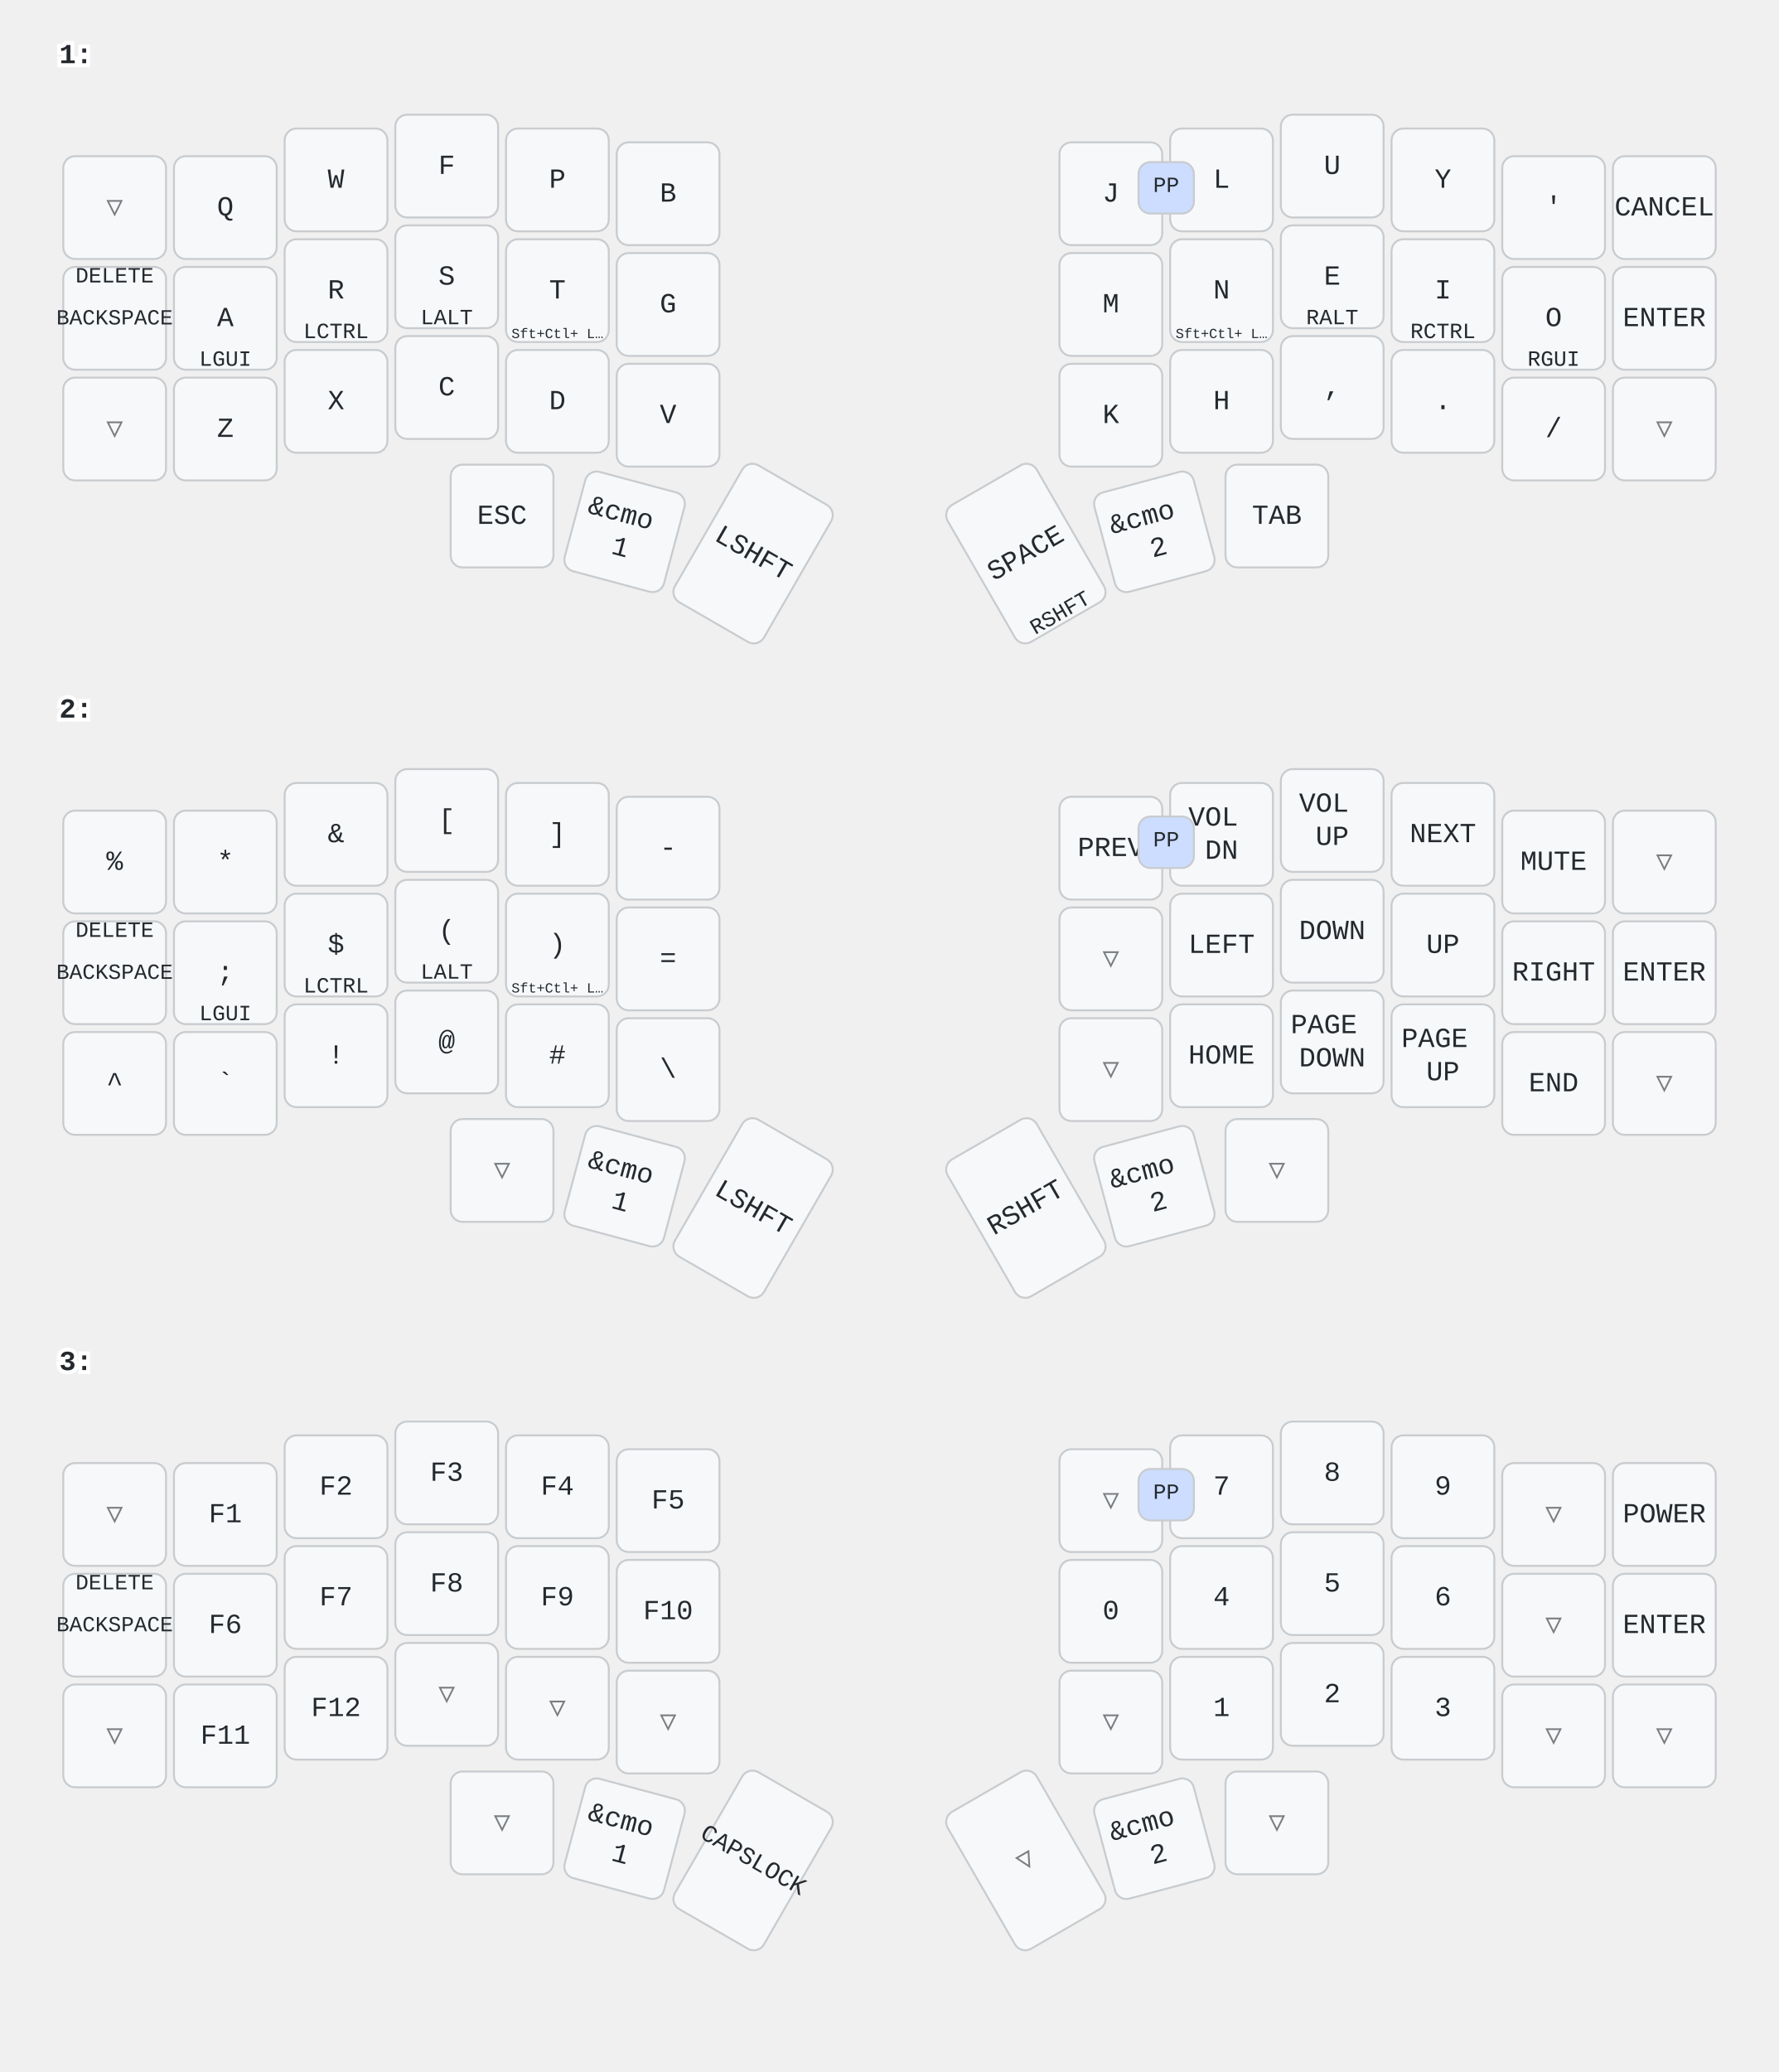
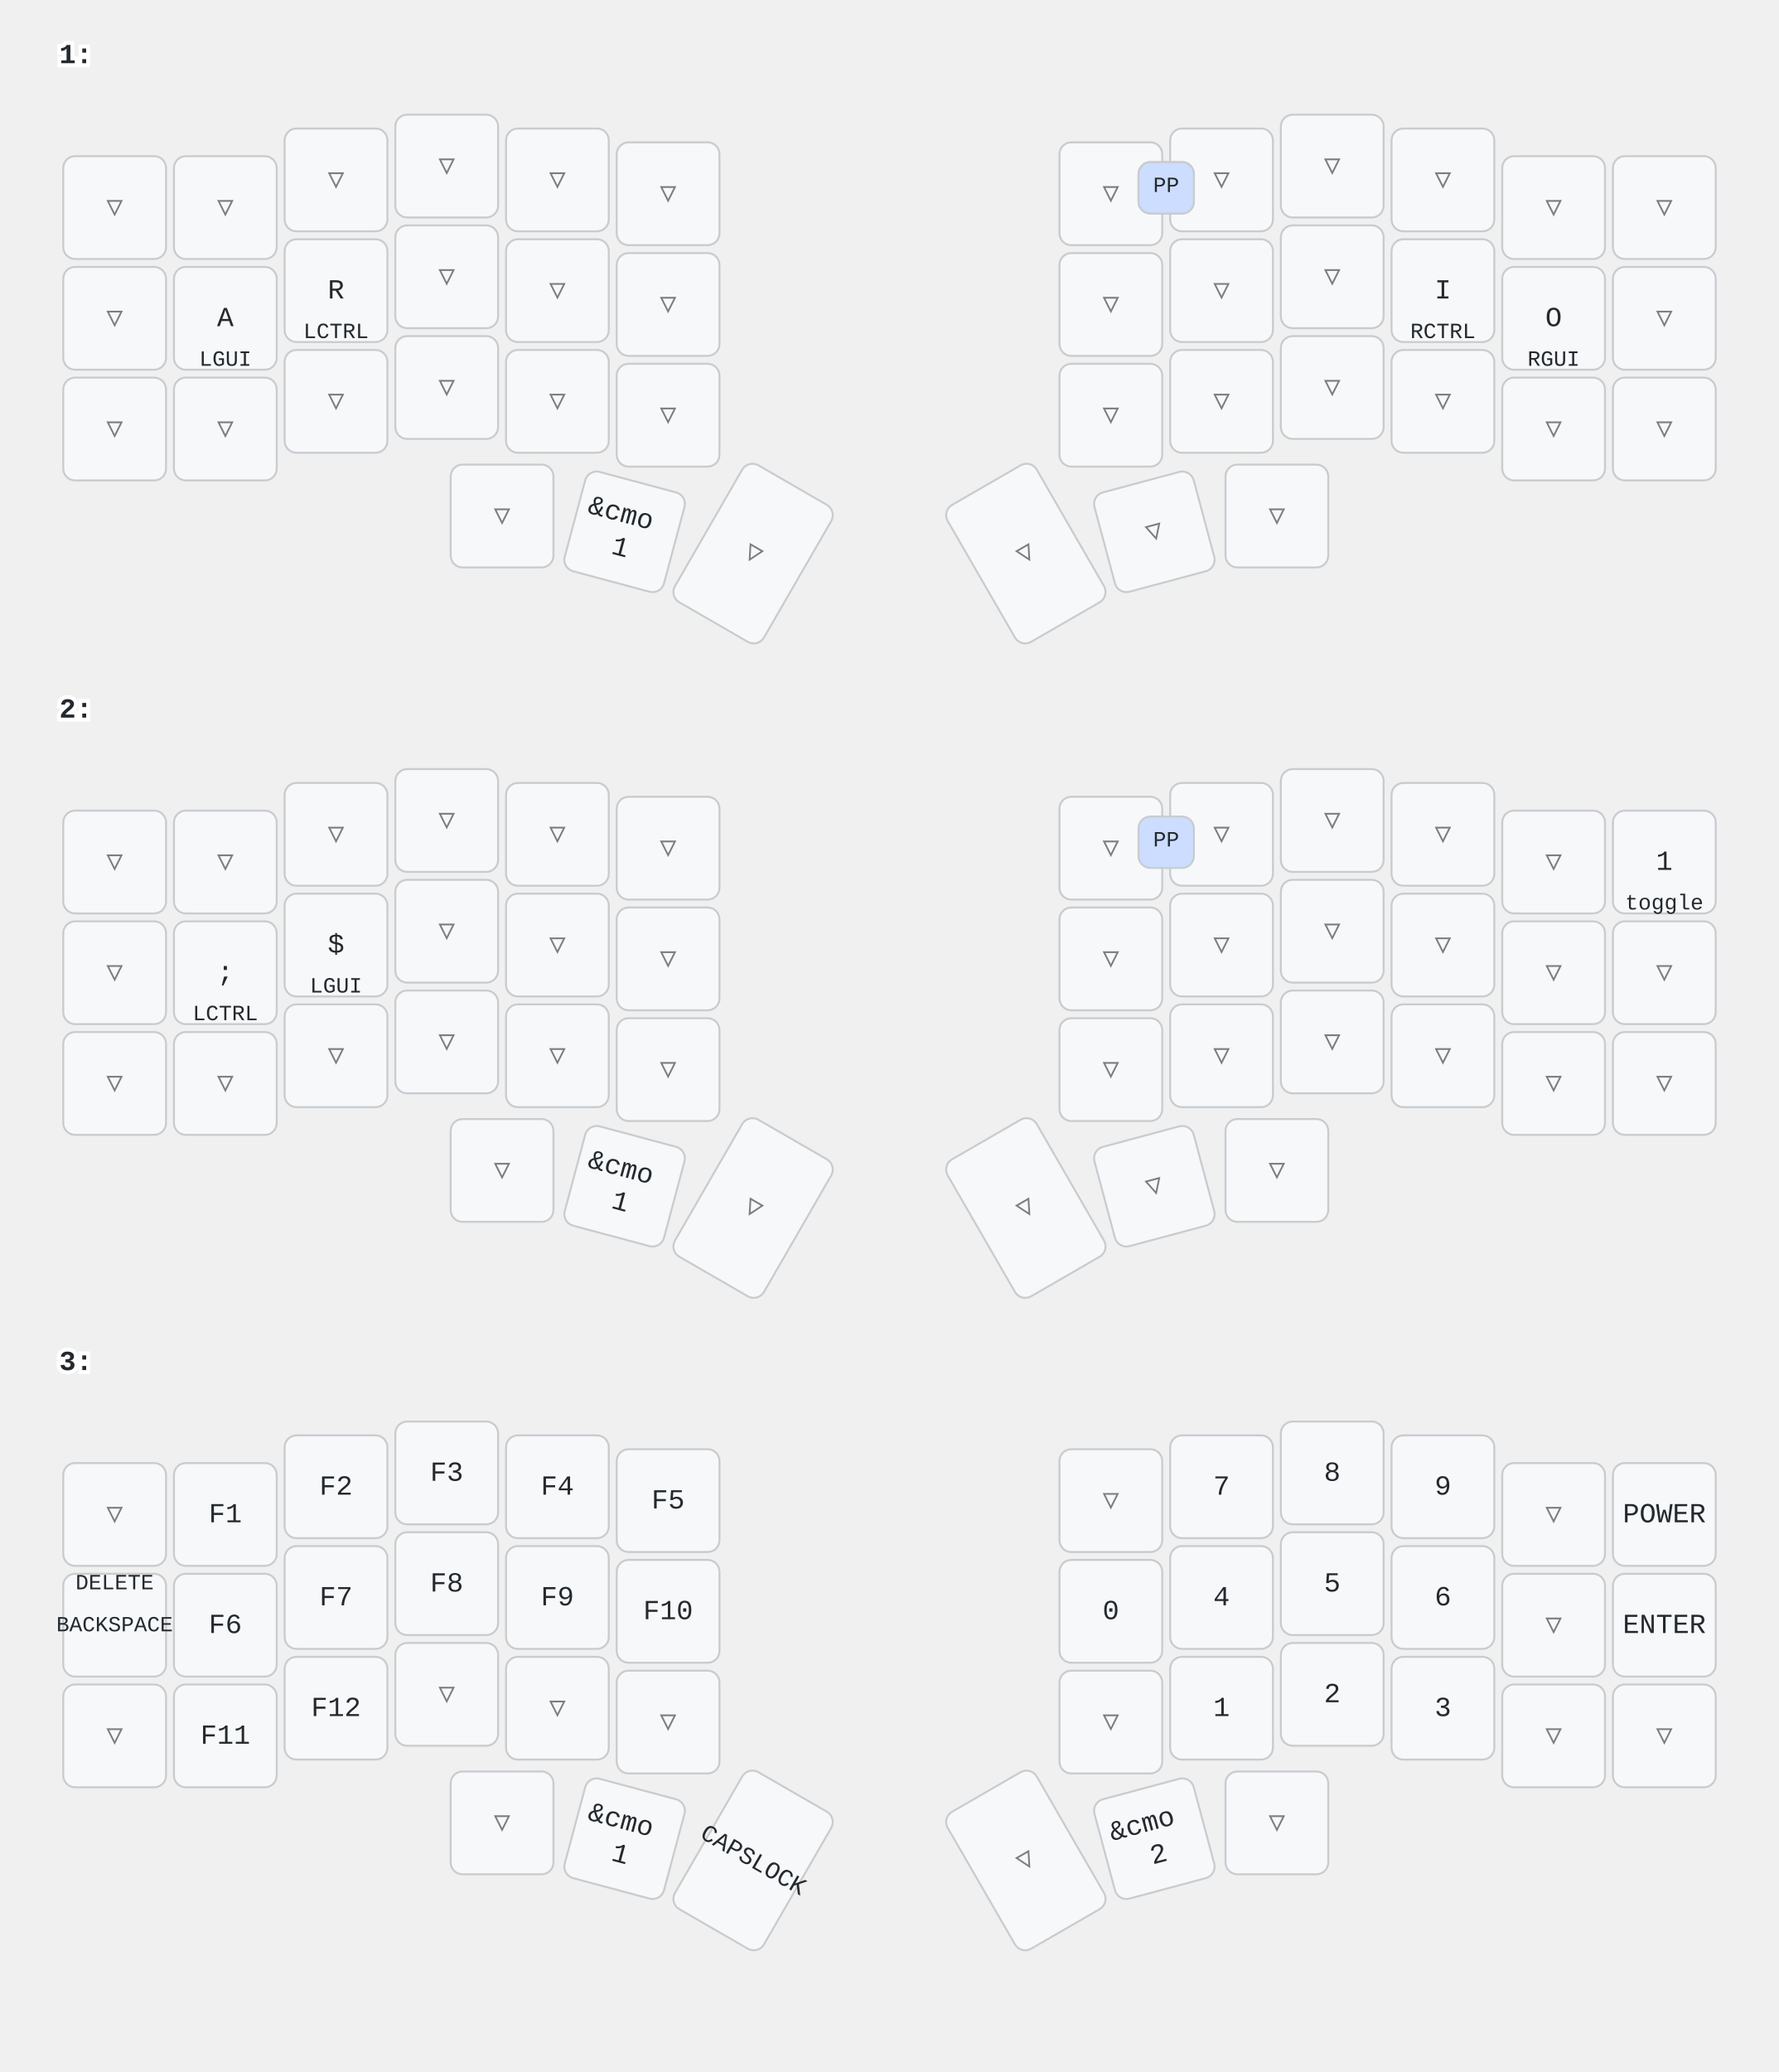
<svg xmlns="http://www.w3.org/2000/svg" width="900" height="1048" viewBox="0 0 900 1048" class="keymap">
  <style>/* inherit to force styles through use tags */
svg path {
    fill: inherit;
}

/* font and background color specifications */
svg.keymap {
    font-family: SFMono-Regular,Consolas,Liberation Mono,Menlo,monospace;
    font-size: 14px;
    font-kerning: normal;
    text-rendering: optimizeLegibility;
    fill: #24292e;
}

/* default key styling */
rect.key {
    fill: #f6f8fa;
}

rect.key, rect.combo {
    stroke: #c9cccf;
    stroke-width: 1;
}

/* default key side styling, only used is draw_key_sides is set */
rect.side {
    filter: brightness(90%);
}

/* color accent for combo boxes */
rect.combo, rect.combo-separate {
    fill: #cdf;
}

/* color accent for held keys */
rect.held, rect.combo.held {
    fill: #fdd;
}

/* color accent for ghost (optional) keys */
rect.ghost, rect.combo.ghost {
    stroke-dasharray: 4, 4;
    stroke-width: 2;
}

text {
    text-anchor: middle;
    dominant-baseline: middle;
}

/* styling for layer labels */
text.label {
    font-weight: bold;
    text-anchor: start;
    stroke: white;
    stroke-width: 4;
    paint-order: stroke;
}

/* styling for optional footer */
text.footer {
    text-anchor: end;
    dominant-baseline: auto;
    stroke: white;
    stroke-width: 4;
    paint-order: stroke;
}

/* styling for combo tap, and key hold/shifted label text */
text.combo, text.hold, text.shifted {
    font-size: 11px;
}

text.hold {
    text-anchor: middle;
    dominant-baseline: auto;
}

text.shifted {
    text-anchor: middle;
    dominant-baseline: hanging;
}

/* styling for hold/shifted label text in combo box */
text.combo.hold, text.combo.shifted {
    font-size: 8px;
}

/* lighter symbol for transparent keys */
text.trans {
    fill: #7b7e81;
}

/* styling for combo dendrons */
path.combo {
    stroke-width: 1;
    stroke: gray;
    fill: none;
}

/* Start Tabler Icons Cleanup */
/* cannot use height/width with glyphs */
.icon-tabler &gt; path {
    fill: inherit;
    stroke: inherit;
    stroke-width: 2;
}
/* hide tabler's default box */
.icon-tabler &gt; path[stroke="none"][fill="none"] {
    visibility: hidden;
}
/* End Tabler Icons Cleanup */
</style>
  <g transform="translate(30, 0)" class="layer-1">
    <text x="0" y="28" class="label">1:</text>
    <g transform="translate(0, 56)">
      <g transform="translate(28, 49)" class="key trans keypos-0">
        <rect rx="6" ry="6" x="-26" y="-26" width="52" height="52" class="key trans" />
        <text x="0" y="0" class="key trans tap">▽</text>
      </g>
-       <g transform="translate(84, 49)" class="key keypos-1">
-         <rect rx="6" ry="6" x="-26" y="-26" width="52" height="52" class="key" />
-         <text x="0" y="0" class="key tap">Q</text>
-       </g>
-       <g transform="translate(140, 35)" class="key keypos-2">
-         <rect rx="6" ry="6" x="-26" y="-26" width="52" height="52" class="key" />
-         <text x="0" y="0" class="key tap">W</text>
-       </g>
-       <g transform="translate(196, 28)" class="key keypos-3">
-         <rect rx="6" ry="6" x="-26" y="-26" width="52" height="52" class="key" />
-         <text x="0" y="0" class="key tap">F</text>
-       </g>
-       <g transform="translate(252, 35)" class="key keypos-4">
-         <rect rx="6" ry="6" x="-26" y="-26" width="52" height="52" class="key" />
-         <text x="0" y="0" class="key tap">P</text>
-       </g>
-       <g transform="translate(308, 42)" class="key keypos-5">
-         <rect rx="6" ry="6" x="-26" y="-26" width="52" height="52" class="key" />
-         <text x="0" y="0" class="key tap">B</text>
-       </g>
-       <g transform="translate(532, 42)" class="key keypos-6">
-         <rect rx="6" ry="6" x="-26" y="-26" width="52" height="52" class="key" />
-         <text x="0" y="0" class="key tap">J</text>
-       </g>
-       <g transform="translate(588, 35)" class="key keypos-7">
-         <rect rx="6" ry="6" x="-26" y="-26" width="52" height="52" class="key" />
-         <text x="0" y="0" class="key tap">L</text>
-       </g>
-       <g transform="translate(644, 28)" class="key keypos-8">
-         <rect rx="6" ry="6" x="-26" y="-26" width="52" height="52" class="key" />
-         <text x="0" y="0" class="key tap">U</text>
-       </g>
-       <g transform="translate(700, 35)" class="key keypos-9">
-         <rect rx="6" ry="6" x="-26" y="-26" width="52" height="52" class="key" />
-         <text x="0" y="0" class="key tap">Y</text>
-       </g>
-       <g transform="translate(756, 49)" class="key keypos-10">
-         <rect rx="6" ry="6" x="-26" y="-26" width="52" height="52" class="key" />
-         <text x="0" y="0" class="key tap">'</text>
-       </g>
-       <g transform="translate(812, 49)" class="key keypos-11">
-         <rect rx="6" ry="6" x="-26" y="-26" width="52" height="52" class="key" />
-         <text x="0" y="0" class="key tap">CANCEL</text>
-       </g>
-       <g transform="translate(28, 105)" class="key keypos-12">
-         <rect rx="6" ry="6" x="-26" y="-26" width="52" height="52" class="key" />
-         <text x="0" y="0" class="key tap">
-           <tspan style="font-size: 78%">BACKSPACE</tspan>
-         </text>
-         <text x="0" y="-24" class="key shifted">DELETE</text>
+       <g transform="translate(84, 49)" class="key trans keypos-1">
+         <rect rx="6" ry="6" x="-26" y="-26" width="52" height="52" class="key trans" />
+         <text x="0" y="0" class="key trans tap">▽</text>
+       </g>
+       <g transform="translate(140, 35)" class="key trans keypos-2">
+         <rect rx="6" ry="6" x="-26" y="-26" width="52" height="52" class="key trans" />
+         <text x="0" y="0" class="key trans tap">▽</text>
+       </g>
+       <g transform="translate(196, 28)" class="key trans keypos-3">
+         <rect rx="6" ry="6" x="-26" y="-26" width="52" height="52" class="key trans" />
+         <text x="0" y="0" class="key trans tap">▽</text>
+       </g>
+       <g transform="translate(252, 35)" class="key trans keypos-4">
+         <rect rx="6" ry="6" x="-26" y="-26" width="52" height="52" class="key trans" />
+         <text x="0" y="0" class="key trans tap">▽</text>
+       </g>
+       <g transform="translate(308, 42)" class="key trans keypos-5">
+         <rect rx="6" ry="6" x="-26" y="-26" width="52" height="52" class="key trans" />
+         <text x="0" y="0" class="key trans tap">▽</text>
+       </g>
+       <g transform="translate(532, 42)" class="key trans keypos-6">
+         <rect rx="6" ry="6" x="-26" y="-26" width="52" height="52" class="key trans" />
+         <text x="0" y="0" class="key trans tap">▽</text>
+       </g>
+       <g transform="translate(588, 35)" class="key trans keypos-7">
+         <rect rx="6" ry="6" x="-26" y="-26" width="52" height="52" class="key trans" />
+         <text x="0" y="0" class="key trans tap">▽</text>
+       </g>
+       <g transform="translate(644, 28)" class="key trans keypos-8">
+         <rect rx="6" ry="6" x="-26" y="-26" width="52" height="52" class="key trans" />
+         <text x="0" y="0" class="key trans tap">▽</text>
+       </g>
+       <g transform="translate(700, 35)" class="key trans keypos-9">
+         <rect rx="6" ry="6" x="-26" y="-26" width="52" height="52" class="key trans" />
+         <text x="0" y="0" class="key trans tap">▽</text>
+       </g>
+       <g transform="translate(756, 49)" class="key trans keypos-10">
+         <rect rx="6" ry="6" x="-26" y="-26" width="52" height="52" class="key trans" />
+         <text x="0" y="0" class="key trans tap">▽</text>
+       </g>
+       <g transform="translate(812, 49)" class="key trans keypos-11">
+         <rect rx="6" ry="6" x="-26" y="-26" width="52" height="52" class="key trans" />
+         <text x="0" y="0" class="key trans tap">▽</text>
+       </g>
+       <g transform="translate(28, 105)" class="key trans keypos-12">
+         <rect rx="6" ry="6" x="-26" y="-26" width="52" height="52" class="key trans" />
+         <text x="0" y="0" class="key trans tap">▽</text>
      </g>
      <g transform="translate(84, 105)" class="key keypos-13">
        <rect rx="6" ry="6" x="-26" y="-26" width="52" height="52" class="key" />
        <text x="0" y="0" class="key tap">A</text>
        <text x="0" y="24" class="key hold">LGUI</text>
      </g>
      <g transform="translate(140, 91)" class="key keypos-14">
        <rect rx="6" ry="6" x="-26" y="-26" width="52" height="52" class="key" />
        <text x="0" y="0" class="key tap">R</text>
        <text x="0" y="24" class="key hold">LCTRL</text>
      </g>
-       <g transform="translate(196, 84)" class="key keypos-15">
-         <rect rx="6" ry="6" x="-26" y="-26" width="52" height="52" class="key" />
-         <text x="0" y="0" class="key tap">S</text>
-         <text x="0" y="24" class="key hold">LALT</text>
-       </g>
-       <g transform="translate(252, 91)" class="key keypos-16">
-         <rect rx="6" ry="6" x="-26" y="-26" width="52" height="52" class="key" />
-         <text x="0" y="0" class="key tap">T</text>
-         <text x="0" y="24" class="key hold">
-           <tspan style="font-size: 64%">Sft+Ctl+ L…</tspan>
-         </text>
-       </g>
-       <g transform="translate(308, 98)" class="key keypos-17">
-         <rect rx="6" ry="6" x="-26" y="-26" width="52" height="52" class="key" />
-         <text x="0" y="0" class="key tap">G</text>
-       </g>
-       <g transform="translate(532, 98)" class="key keypos-18">
-         <rect rx="6" ry="6" x="-26" y="-26" width="52" height="52" class="key" />
-         <text x="0" y="0" class="key tap">M</text>
-       </g>
-       <g transform="translate(588, 91)" class="key keypos-19">
-         <rect rx="6" ry="6" x="-26" y="-26" width="52" height="52" class="key" />
-         <text x="0" y="0" class="key tap">N</text>
-         <text x="0" y="24" class="key hold">
-           <tspan style="font-size: 64%">Sft+Ctl+ L…</tspan>
-         </text>
-       </g>
-       <g transform="translate(644, 84)" class="key keypos-20">
-         <rect rx="6" ry="6" x="-26" y="-26" width="52" height="52" class="key" />
-         <text x="0" y="0" class="key tap">E</text>
-         <text x="0" y="24" class="key hold">RALT</text>
+       <g transform="translate(196, 84)" class="key trans keypos-15">
+         <rect rx="6" ry="6" x="-26" y="-26" width="52" height="52" class="key trans" />
+         <text x="0" y="0" class="key trans tap">▽</text>
+       </g>
+       <g transform="translate(252, 91)" class="key trans keypos-16">
+         <rect rx="6" ry="6" x="-26" y="-26" width="52" height="52" class="key trans" />
+         <text x="0" y="0" class="key trans tap">▽</text>
+       </g>
+       <g transform="translate(308, 98)" class="key trans keypos-17">
+         <rect rx="6" ry="6" x="-26" y="-26" width="52" height="52" class="key trans" />
+         <text x="0" y="0" class="key trans tap">▽</text>
+       </g>
+       <g transform="translate(532, 98)" class="key trans keypos-18">
+         <rect rx="6" ry="6" x="-26" y="-26" width="52" height="52" class="key trans" />
+         <text x="0" y="0" class="key trans tap">▽</text>
+       </g>
+       <g transform="translate(588, 91)" class="key trans keypos-19">
+         <rect rx="6" ry="6" x="-26" y="-26" width="52" height="52" class="key trans" />
+         <text x="0" y="0" class="key trans tap">▽</text>
+       </g>
+       <g transform="translate(644, 84)" class="key trans keypos-20">
+         <rect rx="6" ry="6" x="-26" y="-26" width="52" height="52" class="key trans" />
+         <text x="0" y="0" class="key trans tap">▽</text>
      </g>
      <g transform="translate(700, 91)" class="key keypos-21">
        <rect rx="6" ry="6" x="-26" y="-26" width="52" height="52" class="key" />
        <text x="0" y="0" class="key tap">I</text>
        <text x="0" y="24" class="key hold">RCTRL</text>
      </g>
      <g transform="translate(756, 105)" class="key keypos-22">
        <rect rx="6" ry="6" x="-26" y="-26" width="52" height="52" class="key" />
        <text x="0" y="0" class="key tap">O</text>
        <text x="0" y="24" class="key hold">RGUI</text>
      </g>
-       <g transform="translate(812, 105)" class="key keypos-23">
-         <rect rx="6" ry="6" x="-26" y="-26" width="52" height="52" class="key" />
-         <text x="0" y="0" class="key tap">ENTER</text>
+       <g transform="translate(812, 105)" class="key trans keypos-23">
+         <rect rx="6" ry="6" x="-26" y="-26" width="52" height="52" class="key trans" />
+         <text x="0" y="0" class="key trans tap">▽</text>
      </g>
      <g transform="translate(28, 161)" class="key trans keypos-24">
        <rect rx="6" ry="6" x="-26" y="-26" width="52" height="52" class="key trans" />
        <text x="0" y="0" class="key trans tap">▽</text>
      </g>
-       <g transform="translate(84, 161)" class="key keypos-25">
-         <rect rx="6" ry="6" x="-26" y="-26" width="52" height="52" class="key" />
-         <text x="0" y="0" class="key tap">Z</text>
-       </g>
-       <g transform="translate(140, 147)" class="key keypos-26">
-         <rect rx="6" ry="6" x="-26" y="-26" width="52" height="52" class="key" />
-         <text x="0" y="0" class="key tap">X</text>
-       </g>
-       <g transform="translate(196, 140)" class="key keypos-27">
-         <rect rx="6" ry="6" x="-26" y="-26" width="52" height="52" class="key" />
-         <text x="0" y="0" class="key tap">C</text>
-       </g>
-       <g transform="translate(252, 147)" class="key keypos-28">
-         <rect rx="6" ry="6" x="-26" y="-26" width="52" height="52" class="key" />
-         <text x="0" y="0" class="key tap">D</text>
-       </g>
-       <g transform="translate(308, 154)" class="key keypos-29">
-         <rect rx="6" ry="6" x="-26" y="-26" width="52" height="52" class="key" />
-         <text x="0" y="0" class="key tap">V</text>
-       </g>
-       <g transform="translate(532, 154)" class="key keypos-30">
-         <rect rx="6" ry="6" x="-26" y="-26" width="52" height="52" class="key" />
-         <text x="0" y="0" class="key tap">K</text>
-       </g>
-       <g transform="translate(588, 147)" class="key keypos-31">
-         <rect rx="6" ry="6" x="-26" y="-26" width="52" height="52" class="key" />
-         <text x="0" y="0" class="key tap">H</text>
-       </g>
-       <g transform="translate(644, 140)" class="key keypos-32">
-         <rect rx="6" ry="6" x="-26" y="-26" width="52" height="52" class="key" />
-         <text x="0" y="0" class="key tap">,</text>
-       </g>
-       <g transform="translate(700, 147)" class="key keypos-33">
-         <rect rx="6" ry="6" x="-26" y="-26" width="52" height="52" class="key" />
-         <text x="0" y="0" class="key tap">.</text>
-       </g>
-       <g transform="translate(756, 161)" class="key keypos-34">
-         <rect rx="6" ry="6" x="-26" y="-26" width="52" height="52" class="key" />
-         <text x="0" y="0" class="key tap">/</text>
+       <g transform="translate(84, 161)" class="key trans keypos-25">
+         <rect rx="6" ry="6" x="-26" y="-26" width="52" height="52" class="key trans" />
+         <text x="0" y="0" class="key trans tap">▽</text>
+       </g>
+       <g transform="translate(140, 147)" class="key trans keypos-26">
+         <rect rx="6" ry="6" x="-26" y="-26" width="52" height="52" class="key trans" />
+         <text x="0" y="0" class="key trans tap">▽</text>
+       </g>
+       <g transform="translate(196, 140)" class="key trans keypos-27">
+         <rect rx="6" ry="6" x="-26" y="-26" width="52" height="52" class="key trans" />
+         <text x="0" y="0" class="key trans tap">▽</text>
+       </g>
+       <g transform="translate(252, 147)" class="key trans keypos-28">
+         <rect rx="6" ry="6" x="-26" y="-26" width="52" height="52" class="key trans" />
+         <text x="0" y="0" class="key trans tap">▽</text>
+       </g>
+       <g transform="translate(308, 154)" class="key trans keypos-29">
+         <rect rx="6" ry="6" x="-26" y="-26" width="52" height="52" class="key trans" />
+         <text x="0" y="0" class="key trans tap">▽</text>
+       </g>
+       <g transform="translate(532, 154)" class="key trans keypos-30">
+         <rect rx="6" ry="6" x="-26" y="-26" width="52" height="52" class="key trans" />
+         <text x="0" y="0" class="key trans tap">▽</text>
+       </g>
+       <g transform="translate(588, 147)" class="key trans keypos-31">
+         <rect rx="6" ry="6" x="-26" y="-26" width="52" height="52" class="key trans" />
+         <text x="0" y="0" class="key trans tap">▽</text>
+       </g>
+       <g transform="translate(644, 140)" class="key trans keypos-32">
+         <rect rx="6" ry="6" x="-26" y="-26" width="52" height="52" class="key trans" />
+         <text x="0" y="0" class="key trans tap">▽</text>
+       </g>
+       <g transform="translate(700, 147)" class="key trans keypos-33">
+         <rect rx="6" ry="6" x="-26" y="-26" width="52" height="52" class="key trans" />
+         <text x="0" y="0" class="key trans tap">▽</text>
+       </g>
+       <g transform="translate(756, 161)" class="key trans keypos-34">
+         <rect rx="6" ry="6" x="-26" y="-26" width="52" height="52" class="key trans" />
+         <text x="0" y="0" class="key trans tap">▽</text>
      </g>
      <g transform="translate(812, 161)" class="key trans keypos-35">
        <rect rx="6" ry="6" x="-26" y="-26" width="52" height="52" class="key trans" />
        <text x="0" y="0" class="key trans tap">▽</text>
      </g>
-       <g transform="translate(224, 205)" class="key keypos-36">
-         <rect rx="6" ry="6" x="-26" y="-26" width="52" height="52" class="key" />
-         <text x="0" y="0" class="key tap">ESC</text>
+       <g transform="translate(224, 205)" class="key trans keypos-36">
+         <rect rx="6" ry="6" x="-26" y="-26" width="52" height="52" class="key trans" />
+         <text x="0" y="0" class="key trans tap">▽</text>
      </g>
      <g transform="translate(286, 213) rotate(15.0)" class="key keypos-37">
        <rect rx="6" ry="6" x="-26" y="-26" width="52" height="52" class="key" />
        <text x="0" y="0" class="key tap">
          <tspan x="0" dy="-0.6em">&amp;cmo</tspan>
          <tspan x="0" dy="1.2em">1</tspan>
        </text>
      </g>
-       <g transform="translate(351, 224) rotate(30.0)" class="key keypos-38">
-         <rect rx="6" ry="6" x="-26" y="-40" width="52" height="80" class="key" />
-         <text x="0" y="0" class="key tap">LSHFT</text>
-       </g>
-       <g transform="translate(489, 224) rotate(-30.0)" class="key keypos-39">
-         <rect rx="6" ry="6" x="-26" y="-40" width="52" height="80" class="key" />
-         <text x="0" y="0" class="key tap">SPACE</text>
-         <text x="0" y="38" class="key hold">RSHFT</text>
-       </g>
-       <g transform="translate(554, 213) rotate(-15.0)" class="key keypos-40">
-         <rect rx="6" ry="6" x="-26" y="-26" width="52" height="52" class="key" />
-         <text x="0" y="0" class="key tap">
-           <tspan x="0" dy="-0.6em">&amp;cmo</tspan>
-           <tspan x="0" dy="1.2em">2</tspan>
-         </text>
-       </g>
-       <g transform="translate(616, 205)" class="key keypos-41">
-         <rect rx="6" ry="6" x="-26" y="-26" width="52" height="52" class="key" />
-         <text x="0" y="0" class="key tap">TAB</text>
+       <g transform="translate(351, 224) rotate(30.0)" class="key trans keypos-38">
+         <rect rx="6" ry="6" x="-26" y="-40" width="52" height="80" class="key trans" />
+         <text x="0" y="0" class="key trans tap">▽</text>
+       </g>
+       <g transform="translate(489, 224) rotate(-30.0)" class="key trans keypos-39">
+         <rect rx="6" ry="6" x="-26" y="-40" width="52" height="80" class="key trans" />
+         <text x="0" y="0" class="key trans tap">▽</text>
+       </g>
+       <g transform="translate(554, 213) rotate(-15.0)" class="key trans keypos-40">
+         <rect rx="6" ry="6" x="-26" y="-26" width="52" height="52" class="key trans" />
+         <text x="0" y="0" class="key trans tap">▽</text>
+       </g>
+       <g transform="translate(616, 205)" class="key trans keypos-41">
+         <rect rx="6" ry="6" x="-26" y="-26" width="52" height="52" class="key trans" />
+         <text x="0" y="0" class="key trans tap">▽</text>
      </g>
      <g class="combo combopos-0">
+         <rect rx="6" ry="6" x="546" y="26" width="28" height="26" class="combo" />
+         <text x="560" y="38" class="combo tap">PP</text>
+       </g>
+       <g class="combo combopos-1">
        <rect rx="6" ry="6" x="546" y="26" width="28" height="26" class="combo" />
        <text x="560" y="38" class="combo tap">PP</text>
      </g>
    </g>
  </g>
  <g transform="translate(30, 331)" class="layer-2">
    <text x="0" y="28" class="label">2:</text>
    <g transform="translate(0, 56)">
-       <g transform="translate(28, 49)" class="key keypos-0">
-         <rect rx="6" ry="6" x="-26" y="-26" width="52" height="52" class="key" />
-         <text x="0" y="0" class="key tap">%</text>
-       </g>
-       <g transform="translate(84, 49)" class="key keypos-1">
-         <rect rx="6" ry="6" x="-26" y="-26" width="52" height="52" class="key" />
-         <text x="0" y="0" class="key tap">*</text>
-       </g>
-       <g transform="translate(140, 35)" class="key keypos-2">
-         <rect rx="6" ry="6" x="-26" y="-26" width="52" height="52" class="key" />
-         <text x="0" y="0" class="key tap">&amp;</text>
-       </g>
-       <g transform="translate(196, 28)" class="key keypos-3">
-         <rect rx="6" ry="6" x="-26" y="-26" width="52" height="52" class="key" />
-         <text x="0" y="0" class="key tap">[</text>
-       </g>
-       <g transform="translate(252, 35)" class="key keypos-4">
-         <rect rx="6" ry="6" x="-26" y="-26" width="52" height="52" class="key" />
-         <text x="0" y="0" class="key tap">]</text>
-       </g>
-       <g transform="translate(308, 42)" class="key keypos-5">
-         <rect rx="6" ry="6" x="-26" y="-26" width="52" height="52" class="key" />
-         <text x="0" y="0" class="key tap">-</text>
-       </g>
-       <g transform="translate(532, 42)" class="key keypos-6">
-         <rect rx="6" ry="6" x="-26" y="-26" width="52" height="52" class="key" />
-         <text x="0" y="0" class="key tap">PREV</text>
-       </g>
-       <g transform="translate(588, 35)" class="key keypos-7">
-         <rect rx="6" ry="6" x="-26" y="-26" width="52" height="52" class="key" />
-         <text x="0" y="0" class="key tap">
-           <tspan x="0" dy="-0.6em">VOL</tspan>
-           <tspan x="0" dy="1.2em">DN</tspan>
-         </text>
-       </g>
-       <g transform="translate(644, 28)" class="key keypos-8">
-         <rect rx="6" ry="6" x="-26" y="-26" width="52" height="52" class="key" />
-         <text x="0" y="0" class="key tap">
-           <tspan x="0" dy="-0.6em">VOL</tspan>
-           <tspan x="0" dy="1.2em">UP</tspan>
-         </text>
-       </g>
-       <g transform="translate(700, 35)" class="key keypos-9">
-         <rect rx="6" ry="6" x="-26" y="-26" width="52" height="52" class="key" />
-         <text x="0" y="0" class="key tap">NEXT</text>
-       </g>
-       <g transform="translate(756, 49)" class="key keypos-10">
-         <rect rx="6" ry="6" x="-26" y="-26" width="52" height="52" class="key" />
-         <text x="0" y="0" class="key tap">MUTE</text>
-       </g>
-       <g transform="translate(812, 49)" class="key trans keypos-11">
-         <rect rx="6" ry="6" x="-26" y="-26" width="52" height="52" class="key trans" />
-         <text x="0" y="0" class="key trans tap">▽</text>
-       </g>
-       <g transform="translate(28, 105)" class="key keypos-12">
-         <rect rx="6" ry="6" x="-26" y="-26" width="52" height="52" class="key" />
-         <text x="0" y="0" class="key tap">
-           <tspan style="font-size: 78%">BACKSPACE</tspan>
-         </text>
-         <text x="0" y="-24" class="key shifted">DELETE</text>
+       <g transform="translate(28, 49)" class="key trans keypos-0">
+         <rect rx="6" ry="6" x="-26" y="-26" width="52" height="52" class="key trans" />
+         <text x="0" y="0" class="key trans tap">▽</text>
+       </g>
+       <g transform="translate(84, 49)" class="key trans keypos-1">
+         <rect rx="6" ry="6" x="-26" y="-26" width="52" height="52" class="key trans" />
+         <text x="0" y="0" class="key trans tap">▽</text>
+       </g>
+       <g transform="translate(140, 35)" class="key trans keypos-2">
+         <rect rx="6" ry="6" x="-26" y="-26" width="52" height="52" class="key trans" />
+         <text x="0" y="0" class="key trans tap">▽</text>
+       </g>
+       <g transform="translate(196, 28)" class="key trans keypos-3">
+         <rect rx="6" ry="6" x="-26" y="-26" width="52" height="52" class="key trans" />
+         <text x="0" y="0" class="key trans tap">▽</text>
+       </g>
+       <g transform="translate(252, 35)" class="key trans keypos-4">
+         <rect rx="6" ry="6" x="-26" y="-26" width="52" height="52" class="key trans" />
+         <text x="0" y="0" class="key trans tap">▽</text>
+       </g>
+       <g transform="translate(308, 42)" class="key trans keypos-5">
+         <rect rx="6" ry="6" x="-26" y="-26" width="52" height="52" class="key trans" />
+         <text x="0" y="0" class="key trans tap">▽</text>
+       </g>
+       <g transform="translate(532, 42)" class="key trans keypos-6">
+         <rect rx="6" ry="6" x="-26" y="-26" width="52" height="52" class="key trans" />
+         <text x="0" y="0" class="key trans tap">▽</text>
+       </g>
+       <g transform="translate(588, 35)" class="key trans keypos-7">
+         <rect rx="6" ry="6" x="-26" y="-26" width="52" height="52" class="key trans" />
+         <text x="0" y="0" class="key trans tap">▽</text>
+       </g>
+       <g transform="translate(644, 28)" class="key trans keypos-8">
+         <rect rx="6" ry="6" x="-26" y="-26" width="52" height="52" class="key trans" />
+         <text x="0" y="0" class="key trans tap">▽</text>
+       </g>
+       <g transform="translate(700, 35)" class="key trans keypos-9">
+         <rect rx="6" ry="6" x="-26" y="-26" width="52" height="52" class="key trans" />
+         <text x="0" y="0" class="key trans tap">▽</text>
+       </g>
+       <g transform="translate(756, 49)" class="key trans keypos-10">
+         <rect rx="6" ry="6" x="-26" y="-26" width="52" height="52" class="key trans" />
+         <text x="0" y="0" class="key trans tap">▽</text>
+       </g>
+       <g transform="translate(812, 49)" class="key keypos-11">
+         <rect rx="6" ry="6" x="-26" y="-26" width="52" height="52" class="key" />
+         <text x="0" y="0" class="key tap">1</text>
+         <text x="0" y="24" class="key hold">toggle</text>
+       </g>
+       <g transform="translate(28, 105)" class="key trans keypos-12">
+         <rect rx="6" ry="6" x="-26" y="-26" width="52" height="52" class="key trans" />
+         <text x="0" y="0" class="key trans tap">▽</text>
      </g>
      <g transform="translate(84, 105)" class="key keypos-13">
        <rect rx="6" ry="6" x="-26" y="-26" width="52" height="52" class="key" />
        <text x="0" y="0" class="key tap">;</text>
+         <text x="0" y="24" class="key hold">LCTRL</text>
+       </g>
+       <g transform="translate(140, 91)" class="key keypos-14">
+         <rect rx="6" ry="6" x="-26" y="-26" width="52" height="52" class="key" />
+         <text x="0" y="0" class="key tap">$</text>
        <text x="0" y="24" class="key hold">LGUI</text>
      </g>
-       <g transform="translate(140, 91)" class="key keypos-14">
-         <rect rx="6" ry="6" x="-26" y="-26" width="52" height="52" class="key" />
-         <text x="0" y="0" class="key tap">$</text>
-         <text x="0" y="24" class="key hold">LCTRL</text>
-       </g>
-       <g transform="translate(196, 84)" class="key keypos-15">
-         <rect rx="6" ry="6" x="-26" y="-26" width="52" height="52" class="key" />
-         <text x="0" y="0" class="key tap">(</text>
-         <text x="0" y="24" class="key hold">LALT</text>
-       </g>
-       <g transform="translate(252, 91)" class="key keypos-16">
-         <rect rx="6" ry="6" x="-26" y="-26" width="52" height="52" class="key" />
-         <text x="0" y="0" class="key tap">)</text>
-         <text x="0" y="24" class="key hold">
-           <tspan style="font-size: 64%">Sft+Ctl+ L…</tspan>
-         </text>
-       </g>
-       <g transform="translate(308, 98)" class="key keypos-17">
-         <rect rx="6" ry="6" x="-26" y="-26" width="52" height="52" class="key" />
-         <text x="0" y="0" class="key tap">=</text>
+       <g transform="translate(196, 84)" class="key trans keypos-15">
+         <rect rx="6" ry="6" x="-26" y="-26" width="52" height="52" class="key trans" />
+         <text x="0" y="0" class="key trans tap">▽</text>
+       </g>
+       <g transform="translate(252, 91)" class="key trans keypos-16">
+         <rect rx="6" ry="6" x="-26" y="-26" width="52" height="52" class="key trans" />
+         <text x="0" y="0" class="key trans tap">▽</text>
+       </g>
+       <g transform="translate(308, 98)" class="key trans keypos-17">
+         <rect rx="6" ry="6" x="-26" y="-26" width="52" height="52" class="key trans" />
+         <text x="0" y="0" class="key trans tap">▽</text>
      </g>
      <g transform="translate(532, 98)" class="key trans keypos-18">
        <rect rx="6" ry="6" x="-26" y="-26" width="52" height="52" class="key trans" />
        <text x="0" y="0" class="key trans tap">▽</text>
      </g>
-       <g transform="translate(588, 91)" class="key keypos-19">
-         <rect rx="6" ry="6" x="-26" y="-26" width="52" height="52" class="key" />
-         <text x="0" y="0" class="key tap">LEFT</text>
-       </g>
-       <g transform="translate(644, 84)" class="key keypos-20">
-         <rect rx="6" ry="6" x="-26" y="-26" width="52" height="52" class="key" />
-         <text x="0" y="0" class="key tap">DOWN</text>
-       </g>
-       <g transform="translate(700, 91)" class="key keypos-21">
-         <rect rx="6" ry="6" x="-26" y="-26" width="52" height="52" class="key" />
-         <text x="0" y="0" class="key tap">UP</text>
-       </g>
-       <g transform="translate(756, 105)" class="key keypos-22">
-         <rect rx="6" ry="6" x="-26" y="-26" width="52" height="52" class="key" />
-         <text x="0" y="0" class="key tap">RIGHT</text>
-       </g>
-       <g transform="translate(812, 105)" class="key keypos-23">
-         <rect rx="6" ry="6" x="-26" y="-26" width="52" height="52" class="key" />
-         <text x="0" y="0" class="key tap">ENTER</text>
-       </g>
-       <g transform="translate(28, 161)" class="key keypos-24">
-         <rect rx="6" ry="6" x="-26" y="-26" width="52" height="52" class="key" />
-         <text x="0" y="0" class="key tap">^</text>
-       </g>
-       <g transform="translate(84, 161)" class="key keypos-25">
-         <rect rx="6" ry="6" x="-26" y="-26" width="52" height="52" class="key" />
-         <text x="0" y="0" class="key tap">`</text>
-       </g>
-       <g transform="translate(140, 147)" class="key keypos-26">
-         <rect rx="6" ry="6" x="-26" y="-26" width="52" height="52" class="key" />
-         <text x="0" y="0" class="key tap">!</text>
-       </g>
-       <g transform="translate(196, 140)" class="key keypos-27">
-         <rect rx="6" ry="6" x="-26" y="-26" width="52" height="52" class="key" />
-         <text x="0" y="0" class="key tap">@</text>
-       </g>
-       <g transform="translate(252, 147)" class="key keypos-28">
-         <rect rx="6" ry="6" x="-26" y="-26" width="52" height="52" class="key" />
-         <text x="0" y="0" class="key tap">#</text>
-       </g>
-       <g transform="translate(308, 154)" class="key keypos-29">
-         <rect rx="6" ry="6" x="-26" y="-26" width="52" height="52" class="key" />
-         <text x="0" y="0" class="key tap">\</text>
+       <g transform="translate(588, 91)" class="key trans keypos-19">
+         <rect rx="6" ry="6" x="-26" y="-26" width="52" height="52" class="key trans" />
+         <text x="0" y="0" class="key trans tap">▽</text>
+       </g>
+       <g transform="translate(644, 84)" class="key trans keypos-20">
+         <rect rx="6" ry="6" x="-26" y="-26" width="52" height="52" class="key trans" />
+         <text x="0" y="0" class="key trans tap">▽</text>
+       </g>
+       <g transform="translate(700, 91)" class="key trans keypos-21">
+         <rect rx="6" ry="6" x="-26" y="-26" width="52" height="52" class="key trans" />
+         <text x="0" y="0" class="key trans tap">▽</text>
+       </g>
+       <g transform="translate(756, 105)" class="key trans keypos-22">
+         <rect rx="6" ry="6" x="-26" y="-26" width="52" height="52" class="key trans" />
+         <text x="0" y="0" class="key trans tap">▽</text>
+       </g>
+       <g transform="translate(812, 105)" class="key trans keypos-23">
+         <rect rx="6" ry="6" x="-26" y="-26" width="52" height="52" class="key trans" />
+         <text x="0" y="0" class="key trans tap">▽</text>
+       </g>
+       <g transform="translate(28, 161)" class="key trans keypos-24">
+         <rect rx="6" ry="6" x="-26" y="-26" width="52" height="52" class="key trans" />
+         <text x="0" y="0" class="key trans tap">▽</text>
+       </g>
+       <g transform="translate(84, 161)" class="key trans keypos-25">
+         <rect rx="6" ry="6" x="-26" y="-26" width="52" height="52" class="key trans" />
+         <text x="0" y="0" class="key trans tap">▽</text>
+       </g>
+       <g transform="translate(140, 147)" class="key trans keypos-26">
+         <rect rx="6" ry="6" x="-26" y="-26" width="52" height="52" class="key trans" />
+         <text x="0" y="0" class="key trans tap">▽</text>
+       </g>
+       <g transform="translate(196, 140)" class="key trans keypos-27">
+         <rect rx="6" ry="6" x="-26" y="-26" width="52" height="52" class="key trans" />
+         <text x="0" y="0" class="key trans tap">▽</text>
+       </g>
+       <g transform="translate(252, 147)" class="key trans keypos-28">
+         <rect rx="6" ry="6" x="-26" y="-26" width="52" height="52" class="key trans" />
+         <text x="0" y="0" class="key trans tap">▽</text>
+       </g>
+       <g transform="translate(308, 154)" class="key trans keypos-29">
+         <rect rx="6" ry="6" x="-26" y="-26" width="52" height="52" class="key trans" />
+         <text x="0" y="0" class="key trans tap">▽</text>
      </g>
      <g transform="translate(532, 154)" class="key trans keypos-30">
        <rect rx="6" ry="6" x="-26" y="-26" width="52" height="52" class="key trans" />
        <text x="0" y="0" class="key trans tap">▽</text>
      </g>
-       <g transform="translate(588, 147)" class="key keypos-31">
-         <rect rx="6" ry="6" x="-26" y="-26" width="52" height="52" class="key" />
-         <text x="0" y="0" class="key tap">HOME</text>
-       </g>
-       <g transform="translate(644, 140)" class="key keypos-32">
-         <rect rx="6" ry="6" x="-26" y="-26" width="52" height="52" class="key" />
-         <text x="0" y="0" class="key tap">
-           <tspan x="0" dy="-0.6em">PAGE</tspan>
-           <tspan x="0" dy="1.2em">DOWN</tspan>
-         </text>
-       </g>
-       <g transform="translate(700, 147)" class="key keypos-33">
-         <rect rx="6" ry="6" x="-26" y="-26" width="52" height="52" class="key" />
-         <text x="0" y="0" class="key tap">
-           <tspan x="0" dy="-0.6em">PAGE</tspan>
-           <tspan x="0" dy="1.2em">UP</tspan>
-         </text>
-       </g>
-       <g transform="translate(756, 161)" class="key keypos-34">
-         <rect rx="6" ry="6" x="-26" y="-26" width="52" height="52" class="key" />
-         <text x="0" y="0" class="key tap">END</text>
+       <g transform="translate(588, 147)" class="key trans keypos-31">
+         <rect rx="6" ry="6" x="-26" y="-26" width="52" height="52" class="key trans" />
+         <text x="0" y="0" class="key trans tap">▽</text>
+       </g>
+       <g transform="translate(644, 140)" class="key trans keypos-32">
+         <rect rx="6" ry="6" x="-26" y="-26" width="52" height="52" class="key trans" />
+         <text x="0" y="0" class="key trans tap">▽</text>
+       </g>
+       <g transform="translate(700, 147)" class="key trans keypos-33">
+         <rect rx="6" ry="6" x="-26" y="-26" width="52" height="52" class="key trans" />
+         <text x="0" y="0" class="key trans tap">▽</text>
+       </g>
+       <g transform="translate(756, 161)" class="key trans keypos-34">
+         <rect rx="6" ry="6" x="-26" y="-26" width="52" height="52" class="key trans" />
+         <text x="0" y="0" class="key trans tap">▽</text>
      </g>
      <g transform="translate(812, 161)" class="key trans keypos-35">
        <rect rx="6" ry="6" x="-26" y="-26" width="52" height="52" class="key trans" />
        <text x="0" y="0" class="key trans tap">▽</text>
      </g>
      <g transform="translate(224, 205)" class="key trans keypos-36">
        <rect rx="6" ry="6" x="-26" y="-26" width="52" height="52" class="key trans" />
        <text x="0" y="0" class="key trans tap">▽</text>
      </g>
      <g transform="translate(286, 213) rotate(15.0)" class="key keypos-37">
        <rect rx="6" ry="6" x="-26" y="-26" width="52" height="52" class="key" />
        <text x="0" y="0" class="key tap">
          <tspan x="0" dy="-0.6em">&amp;cmo</tspan>
          <tspan x="0" dy="1.2em">1</tspan>
        </text>
      </g>
-       <g transform="translate(351, 224) rotate(30.0)" class="key keypos-38">
-         <rect rx="6" ry="6" x="-26" y="-40" width="52" height="80" class="key" />
-         <text x="0" y="0" class="key tap">LSHFT</text>
-       </g>
-       <g transform="translate(489, 224) rotate(-30.0)" class="key keypos-39">
-         <rect rx="6" ry="6" x="-26" y="-40" width="52" height="80" class="key" />
-         <text x="0" y="0" class="key tap">RSHFT</text>
-       </g>
-       <g transform="translate(554, 213) rotate(-15.0)" class="key keypos-40">
-         <rect rx="6" ry="6" x="-26" y="-26" width="52" height="52" class="key" />
-         <text x="0" y="0" class="key tap">
-           <tspan x="0" dy="-0.6em">&amp;cmo</tspan>
-           <tspan x="0" dy="1.2em">2</tspan>
-         </text>
+       <g transform="translate(351, 224) rotate(30.0)" class="key trans keypos-38">
+         <rect rx="6" ry="6" x="-26" y="-40" width="52" height="80" class="key trans" />
+         <text x="0" y="0" class="key trans tap">▽</text>
+       </g>
+       <g transform="translate(489, 224) rotate(-30.0)" class="key trans keypos-39">
+         <rect rx="6" ry="6" x="-26" y="-40" width="52" height="80" class="key trans" />
+         <text x="0" y="0" class="key trans tap">▽</text>
+       </g>
+       <g transform="translate(554, 213) rotate(-15.0)" class="key trans keypos-40">
+         <rect rx="6" ry="6" x="-26" y="-26" width="52" height="52" class="key trans" />
+         <text x="0" y="0" class="key trans tap">▽</text>
      </g>
      <g transform="translate(616, 205)" class="key trans keypos-41">
        <rect rx="6" ry="6" x="-26" y="-26" width="52" height="52" class="key trans" />
        <text x="0" y="0" class="key trans tap">▽</text>
      </g>
      <g class="combo combopos-0">
        <rect rx="6" ry="6" x="546" y="26" width="28" height="26" class="combo" />
        <text x="560" y="38" class="combo tap">PP</text>
      </g>
    </g>
  </g>
  <g transform="translate(30, 661)" class="layer-3">
    <text x="0" y="28" class="label">3:</text>
    <g transform="translate(0, 56)">
      <g transform="translate(28, 49)" class="key trans keypos-0">
        <rect rx="6" ry="6" x="-26" y="-26" width="52" height="52" class="key trans" />
        <text x="0" y="0" class="key trans tap">▽</text>
      </g>
      <g transform="translate(84, 49)" class="key keypos-1">
        <rect rx="6" ry="6" x="-26" y="-26" width="52" height="52" class="key" />
        <text x="0" y="0" class="key tap">F1</text>
      </g>
      <g transform="translate(140, 35)" class="key keypos-2">
        <rect rx="6" ry="6" x="-26" y="-26" width="52" height="52" class="key" />
        <text x="0" y="0" class="key tap">F2</text>
      </g>
      <g transform="translate(196, 28)" class="key keypos-3">
        <rect rx="6" ry="6" x="-26" y="-26" width="52" height="52" class="key" />
        <text x="0" y="0" class="key tap">F3</text>
      </g>
      <g transform="translate(252, 35)" class="key keypos-4">
        <rect rx="6" ry="6" x="-26" y="-26" width="52" height="52" class="key" />
        <text x="0" y="0" class="key tap">F4</text>
      </g>
      <g transform="translate(308, 42)" class="key keypos-5">
        <rect rx="6" ry="6" x="-26" y="-26" width="52" height="52" class="key" />
        <text x="0" y="0" class="key tap">F5</text>
      </g>
      <g transform="translate(532, 42)" class="key trans keypos-6">
        <rect rx="6" ry="6" x="-26" y="-26" width="52" height="52" class="key trans" />
        <text x="0" y="0" class="key trans tap">▽</text>
      </g>
      <g transform="translate(588, 35)" class="key keypos-7">
        <rect rx="6" ry="6" x="-26" y="-26" width="52" height="52" class="key" />
        <text x="0" y="0" class="key tap">7</text>
      </g>
      <g transform="translate(644, 28)" class="key keypos-8">
        <rect rx="6" ry="6" x="-26" y="-26" width="52" height="52" class="key" />
        <text x="0" y="0" class="key tap">8</text>
      </g>
      <g transform="translate(700, 35)" class="key keypos-9">
        <rect rx="6" ry="6" x="-26" y="-26" width="52" height="52" class="key" />
        <text x="0" y="0" class="key tap">9</text>
      </g>
      <g transform="translate(756, 49)" class="key trans keypos-10">
        <rect rx="6" ry="6" x="-26" y="-26" width="52" height="52" class="key trans" />
        <text x="0" y="0" class="key trans tap">▽</text>
      </g>
      <g transform="translate(812, 49)" class="key keypos-11">
        <rect rx="6" ry="6" x="-26" y="-26" width="52" height="52" class="key" />
        <text x="0" y="0" class="key tap">POWER</text>
      </g>
      <g transform="translate(28, 105)" class="key keypos-12">
        <rect rx="6" ry="6" x="-26" y="-26" width="52" height="52" class="key" />
        <text x="0" y="0" class="key tap">
          <tspan style="font-size: 78%">BACKSPACE</tspan>
        </text>
        <text x="0" y="-24" class="key shifted">DELETE</text>
      </g>
      <g transform="translate(84, 105)" class="key keypos-13">
        <rect rx="6" ry="6" x="-26" y="-26" width="52" height="52" class="key" />
        <text x="0" y="0" class="key tap">F6</text>
      </g>
      <g transform="translate(140, 91)" class="key keypos-14">
        <rect rx="6" ry="6" x="-26" y="-26" width="52" height="52" class="key" />
        <text x="0" y="0" class="key tap">F7</text>
      </g>
      <g transform="translate(196, 84)" class="key keypos-15">
        <rect rx="6" ry="6" x="-26" y="-26" width="52" height="52" class="key" />
        <text x="0" y="0" class="key tap">F8</text>
      </g>
      <g transform="translate(252, 91)" class="key keypos-16">
        <rect rx="6" ry="6" x="-26" y="-26" width="52" height="52" class="key" />
        <text x="0" y="0" class="key tap">F9</text>
      </g>
      <g transform="translate(308, 98)" class="key keypos-17">
        <rect rx="6" ry="6" x="-26" y="-26" width="52" height="52" class="key" />
        <text x="0" y="0" class="key tap">F10</text>
      </g>
      <g transform="translate(532, 98)" class="key keypos-18">
        <rect rx="6" ry="6" x="-26" y="-26" width="52" height="52" class="key" />
        <text x="0" y="0" class="key tap">0</text>
      </g>
      <g transform="translate(588, 91)" class="key keypos-19">
        <rect rx="6" ry="6" x="-26" y="-26" width="52" height="52" class="key" />
        <text x="0" y="0" class="key tap">4</text>
      </g>
      <g transform="translate(644, 84)" class="key keypos-20">
        <rect rx="6" ry="6" x="-26" y="-26" width="52" height="52" class="key" />
        <text x="0" y="0" class="key tap">5</text>
      </g>
      <g transform="translate(700, 91)" class="key keypos-21">
        <rect rx="6" ry="6" x="-26" y="-26" width="52" height="52" class="key" />
        <text x="0" y="0" class="key tap">6</text>
      </g>
      <g transform="translate(756, 105)" class="key trans keypos-22">
        <rect rx="6" ry="6" x="-26" y="-26" width="52" height="52" class="key trans" />
        <text x="0" y="0" class="key trans tap">▽</text>
      </g>
      <g transform="translate(812, 105)" class="key keypos-23">
        <rect rx="6" ry="6" x="-26" y="-26" width="52" height="52" class="key" />
        <text x="0" y="0" class="key tap">ENTER</text>
      </g>
      <g transform="translate(28, 161)" class="key trans keypos-24">
        <rect rx="6" ry="6" x="-26" y="-26" width="52" height="52" class="key trans" />
        <text x="0" y="0" class="key trans tap">▽</text>
      </g>
      <g transform="translate(84, 161)" class="key keypos-25">
        <rect rx="6" ry="6" x="-26" y="-26" width="52" height="52" class="key" />
        <text x="0" y="0" class="key tap">F11</text>
      </g>
      <g transform="translate(140, 147)" class="key keypos-26">
        <rect rx="6" ry="6" x="-26" y="-26" width="52" height="52" class="key" />
        <text x="0" y="0" class="key tap">F12</text>
      </g>
      <g transform="translate(196, 140)" class="key trans keypos-27">
        <rect rx="6" ry="6" x="-26" y="-26" width="52" height="52" class="key trans" />
        <text x="0" y="0" class="key trans tap">▽</text>
      </g>
      <g transform="translate(252, 147)" class="key trans keypos-28">
        <rect rx="6" ry="6" x="-26" y="-26" width="52" height="52" class="key trans" />
        <text x="0" y="0" class="key trans tap">▽</text>
      </g>
      <g transform="translate(308, 154)" class="key trans keypos-29">
        <rect rx="6" ry="6" x="-26" y="-26" width="52" height="52" class="key trans" />
        <text x="0" y="0" class="key trans tap">▽</text>
      </g>
      <g transform="translate(532, 154)" class="key trans keypos-30">
        <rect rx="6" ry="6" x="-26" y="-26" width="52" height="52" class="key trans" />
        <text x="0" y="0" class="key trans tap">▽</text>
      </g>
      <g transform="translate(588, 147)" class="key keypos-31">
        <rect rx="6" ry="6" x="-26" y="-26" width="52" height="52" class="key" />
        <text x="0" y="0" class="key tap">1</text>
      </g>
      <g transform="translate(644, 140)" class="key keypos-32">
        <rect rx="6" ry="6" x="-26" y="-26" width="52" height="52" class="key" />
        <text x="0" y="0" class="key tap">2</text>
      </g>
      <g transform="translate(700, 147)" class="key keypos-33">
        <rect rx="6" ry="6" x="-26" y="-26" width="52" height="52" class="key" />
        <text x="0" y="0" class="key tap">3</text>
      </g>
      <g transform="translate(756, 161)" class="key trans keypos-34">
        <rect rx="6" ry="6" x="-26" y="-26" width="52" height="52" class="key trans" />
        <text x="0" y="0" class="key trans tap">▽</text>
      </g>
      <g transform="translate(812, 161)" class="key trans keypos-35">
        <rect rx="6" ry="6" x="-26" y="-26" width="52" height="52" class="key trans" />
        <text x="0" y="0" class="key trans tap">▽</text>
      </g>
      <g transform="translate(224, 205)" class="key trans keypos-36">
        <rect rx="6" ry="6" x="-26" y="-26" width="52" height="52" class="key trans" />
        <text x="0" y="0" class="key trans tap">▽</text>
      </g>
      <g transform="translate(286, 213) rotate(15.0)" class="key keypos-37">
        <rect rx="6" ry="6" x="-26" y="-26" width="52" height="52" class="key" />
        <text x="0" y="0" class="key tap">
          <tspan x="0" dy="-0.6em">&amp;cmo</tspan>
          <tspan x="0" dy="1.2em">1</tspan>
        </text>
      </g>
      <g transform="translate(351, 224) rotate(30.0)" class="key keypos-38">
        <rect rx="6" ry="6" x="-26" y="-40" width="52" height="80" class="key" />
        <text x="0" y="0" class="key tap">
          <tspan style="font-size: 88%">CAPSLOCK</tspan>
        </text>
      </g>
      <g transform="translate(489, 224) rotate(-30.0)" class="key trans keypos-39">
        <rect rx="6" ry="6" x="-26" y="-40" width="52" height="80" class="key trans" />
        <text x="0" y="0" class="key trans tap">▽</text>
      </g>
      <g transform="translate(554, 213) rotate(-15.0)" class="key keypos-40">
        <rect rx="6" ry="6" x="-26" y="-26" width="52" height="52" class="key" />
        <text x="0" y="0" class="key tap">
          <tspan x="0" dy="-0.6em">&amp;cmo</tspan>
          <tspan x="0" dy="1.2em">2</tspan>
        </text>
      </g>
      <g transform="translate(616, 205)" class="key trans keypos-41">
        <rect rx="6" ry="6" x="-26" y="-26" width="52" height="52" class="key trans" />
        <text x="0" y="0" class="key trans tap">▽</text>
      </g>
-       <g class="combo combopos-0">
-         <rect rx="6" ry="6" x="546" y="26" width="28" height="26" class="combo" />
-         <text x="560" y="38" class="combo tap">PP</text>
-       </g>
    </g>
  </g>
</svg>
